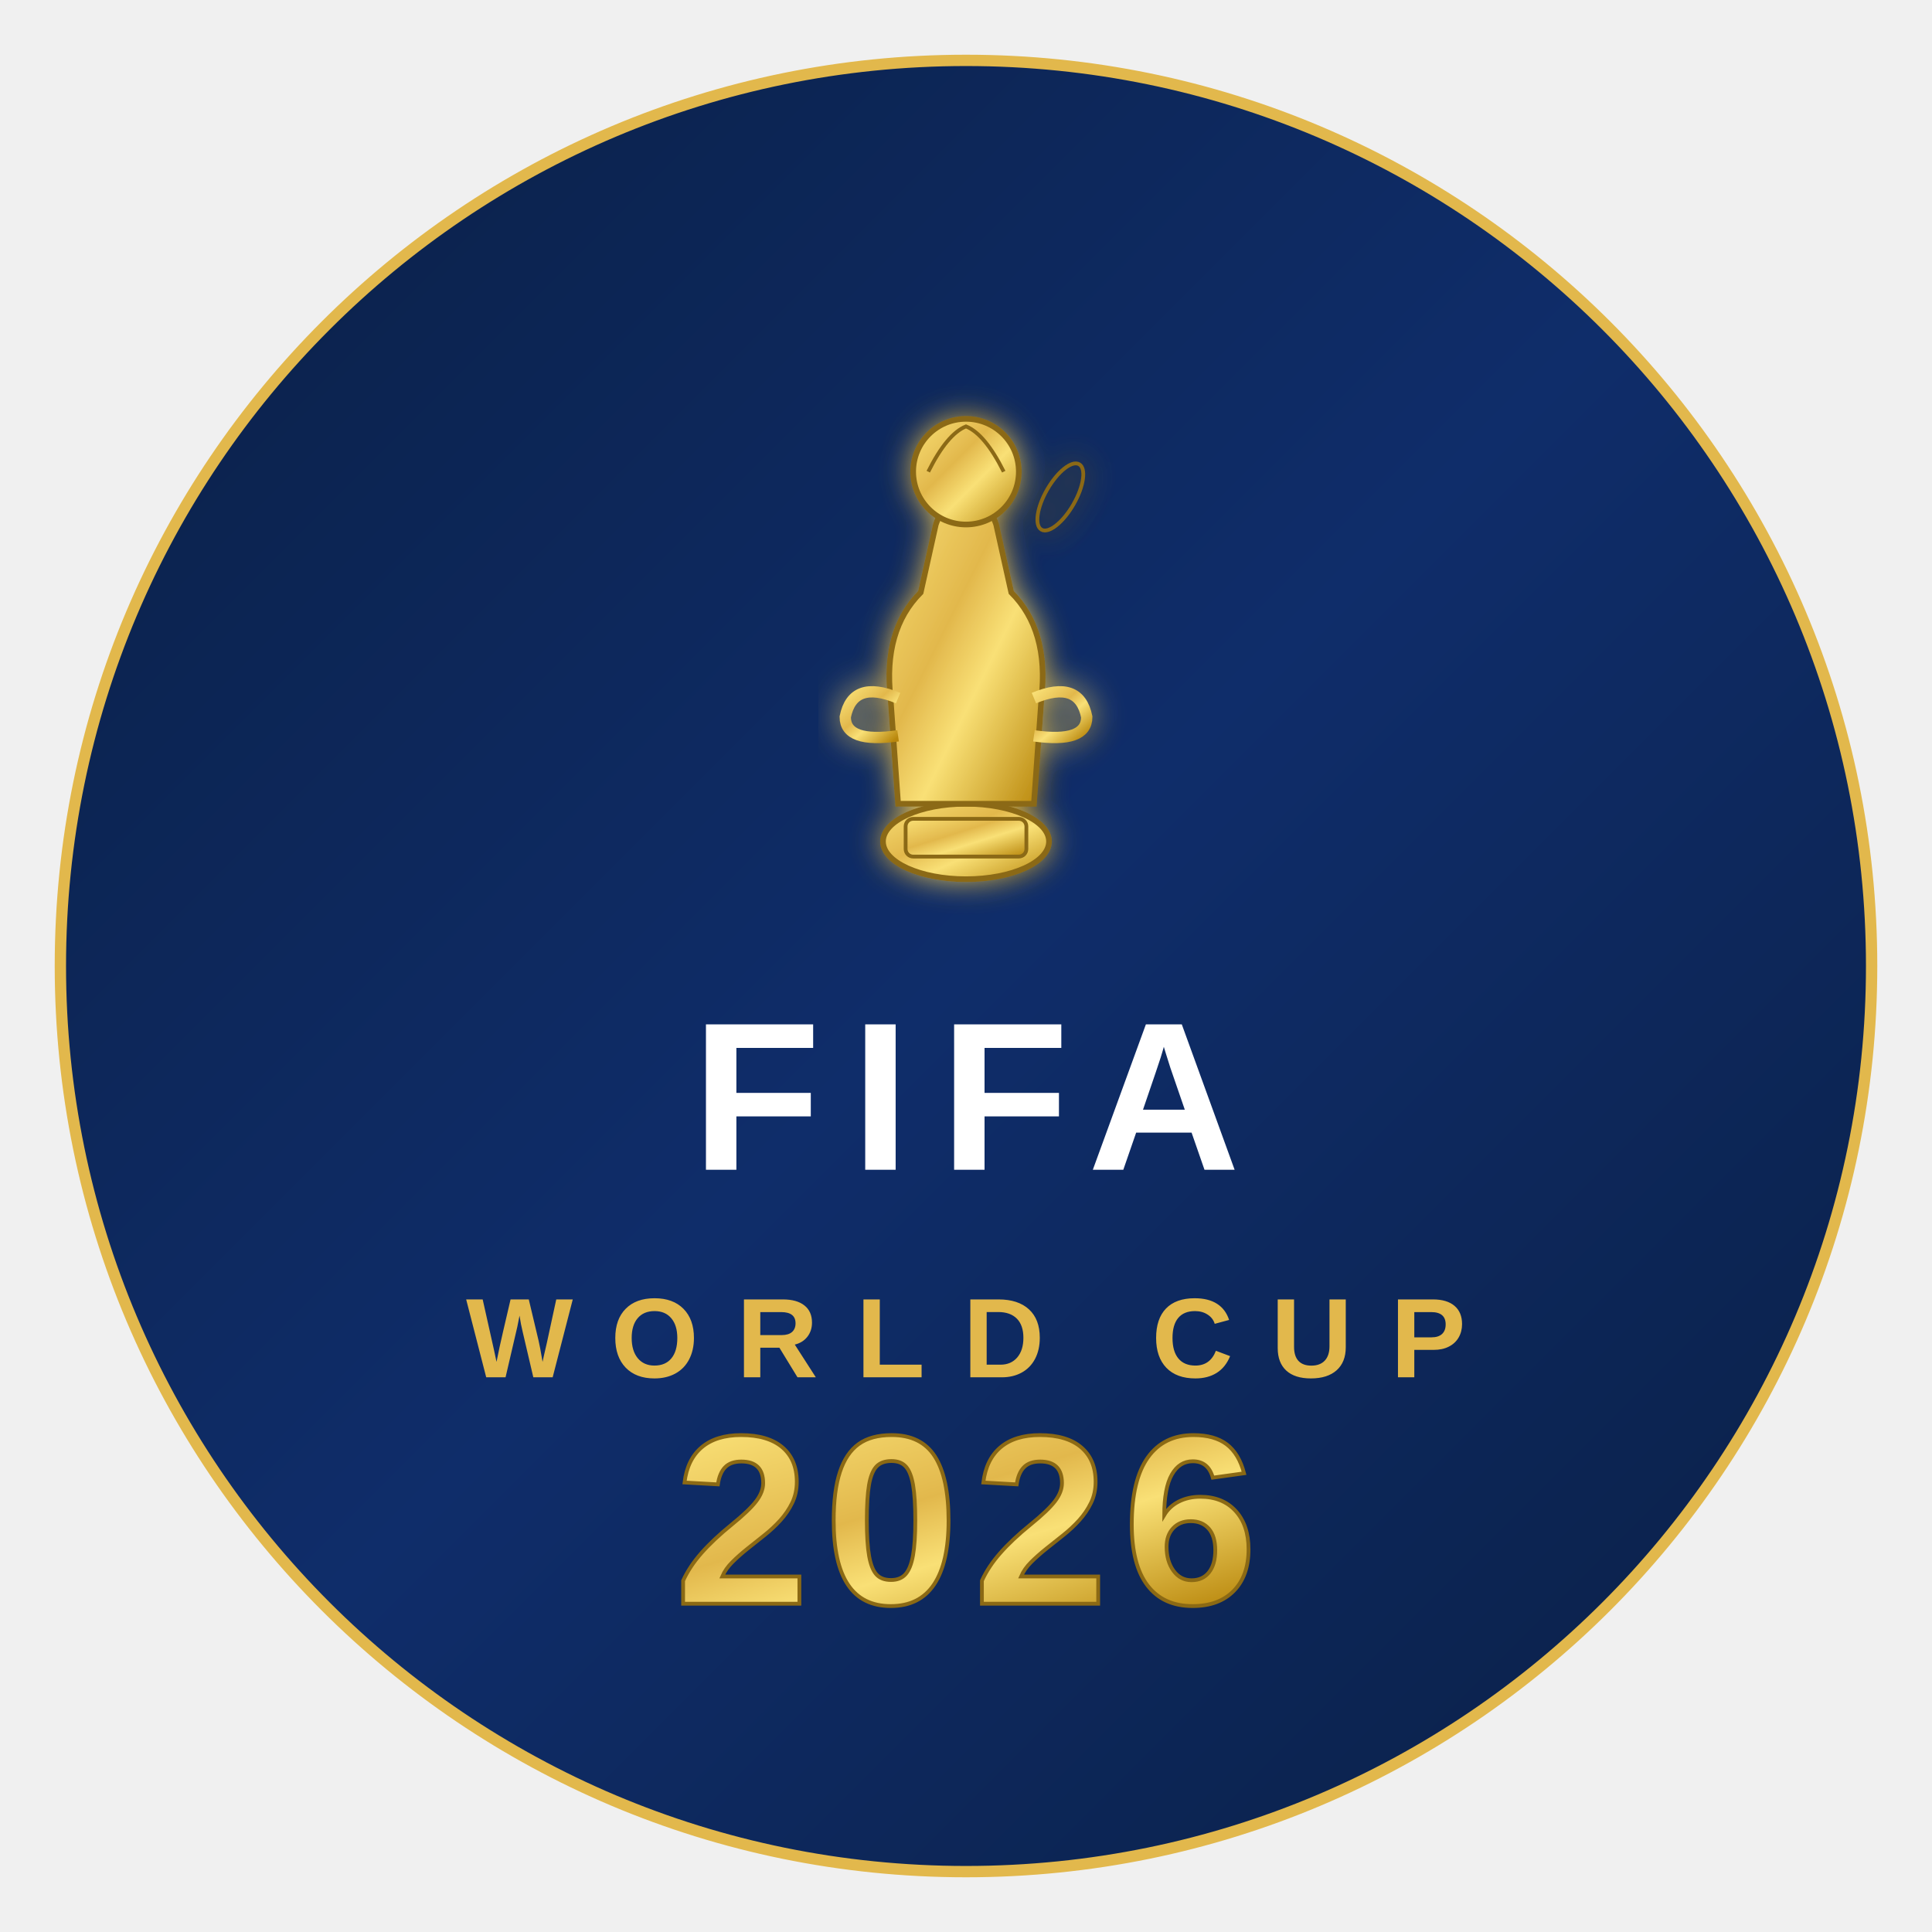
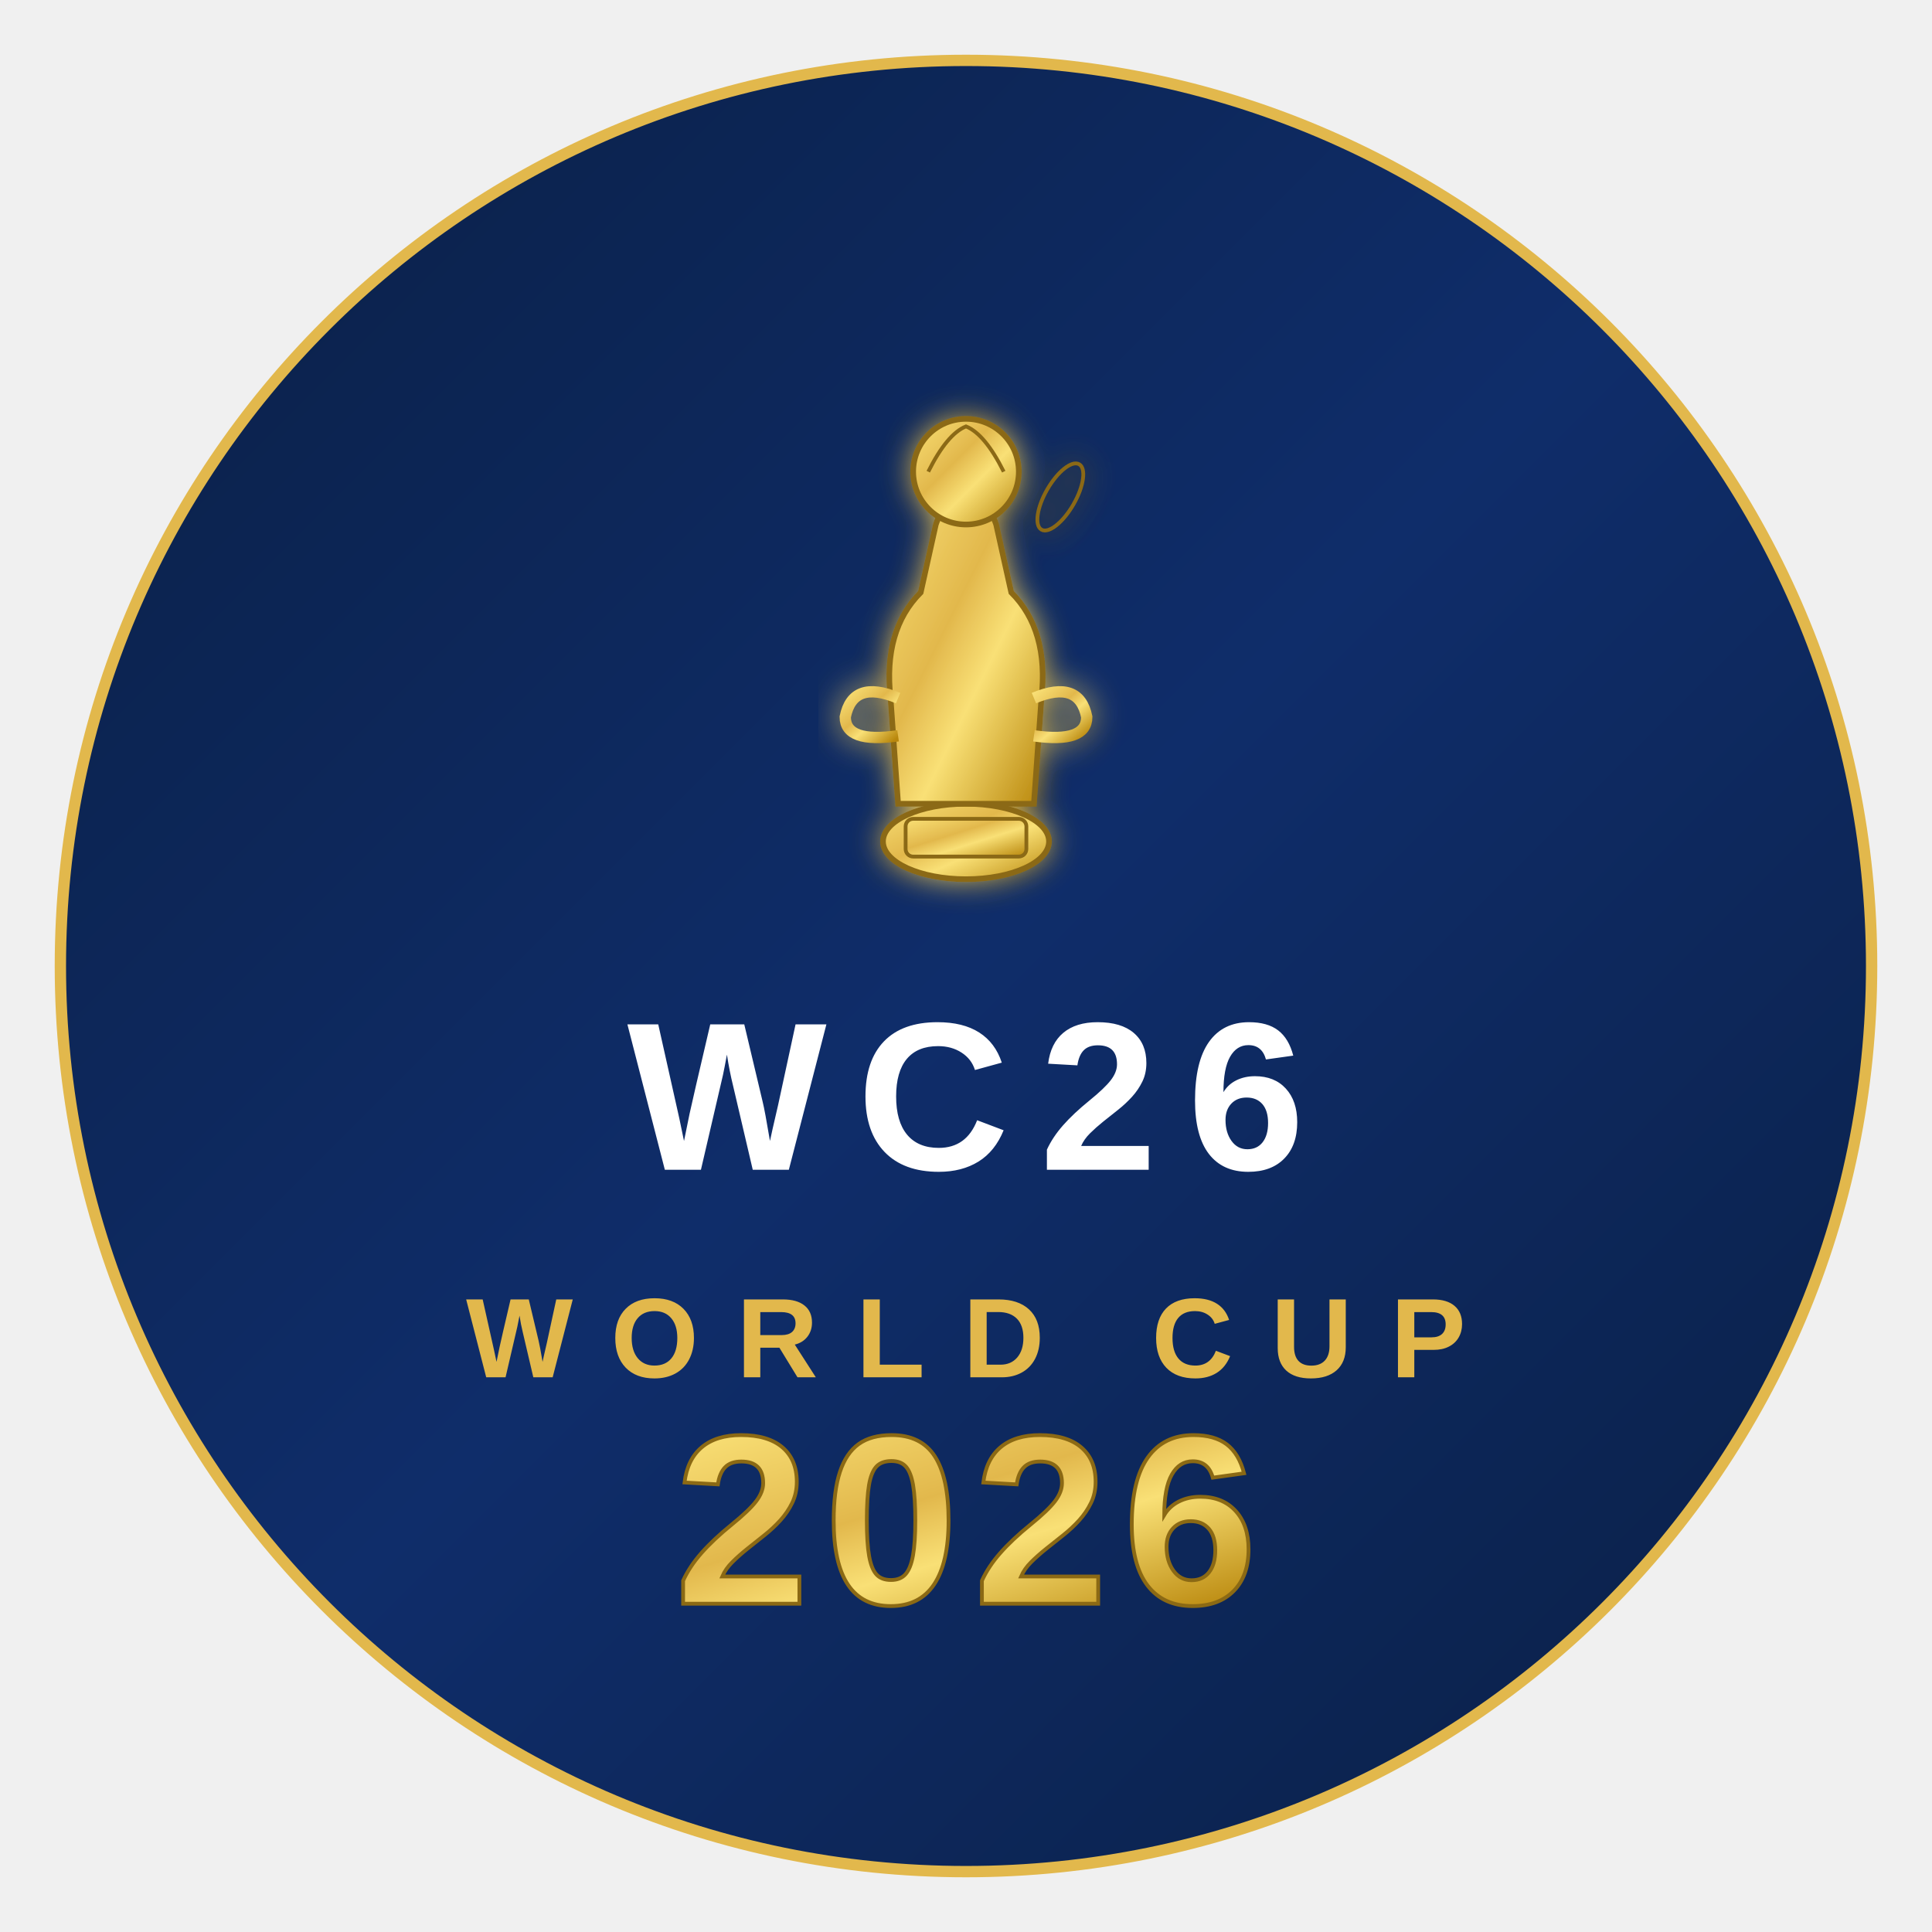
<svg xmlns="http://www.w3.org/2000/svg" viewBox="0 0 512 512">
  <defs>
    <linearGradient id="trophyGold" x1="0%" y1="0%" x2="100%" y2="100%">
      <stop offset="0%" stop-color="#F9E076" />
      <stop offset="40%" stop-color="#E2B84C" />
      <stop offset="60%" stop-color="#F9E076" />
      <stop offset="100%" stop-color="#B8860B" />
    </linearGradient>
    <linearGradient id="navyBlue" x1="0%" y1="0%" x2="100%" y2="100%">
      <stop offset="0%" stop-color="#0A1F44" />
      <stop offset="50%" stop-color="#0F2D6A" />
      <stop offset="100%" stop-color="#0A1F44" />
    </linearGradient>
    <filter id="glow">
      <feGaussianBlur stdDeviation="4" result="blur" />
      <feMerge>
        <feMergeNode in="blur" />
        <feMergeNode in="SourceGraphic" />
      </feMerge>
    </filter>
  </defs>
  <circle cx="256" cy="256" r="240" fill="url(#navyBlue)" stroke="#E2B84C" stroke-width="3" />
  <g transform="translate(256, 175)" filter="url(#glow)">
    <ellipse cx="0" cy="48" rx="22" ry="10" fill="url(#trophyGold)" stroke="#8B6914" stroke-width="1.5" />
    <rect x="-16" y="42" width="32" height="10" rx="2" fill="url(#trophyGold)" stroke="#8B6914" stroke-width="1" />
    <path d="M-18,38 L-20,10 Q-22,-8 -12,-18 L-8,-36 Q-6,-42 0,-44 Q6,-42 8,-36 L12,-18 Q22,-8 20,10 L18,38 Z" fill="url(#trophyGold)" stroke="#8B6914" stroke-width="1.5" />
    <circle cx="0" cy="-50" r="14" fill="url(#trophyGold)" stroke="#8B6914" stroke-width="1.5" />
    <path d="M-10,-50 Q-5,-60 0,-62 Q5,-60 10,-50" fill="none" stroke="#8B6914" stroke-width="1" />
    <ellipse cx="0" cy="-50" rx="4" ry="10" fill="none" stroke="#8B6914" stroke-width="1" transform="rotate(30)" />
    <path d="M-18,10 Q-30,5 -32,15 Q-32,22 -18,20" fill="none" stroke="url(#trophyGold)" stroke-width="3" />
    <path d="M18,10 Q30,5 32,15 Q32,22 18,20" fill="none" stroke="url(#trophyGold)" stroke-width="3" />
  </g>
-   <text x="256" y="310" text-anchor="middle" font-family="Arial, Helvetica, sans-serif" font-weight="900" font-size="56" letter-spacing="8" fill="#FFFFFF">FIFA</text>
+   <text x="256" y="310" text-anchor="middle" font-family="Arial, Helvetica, sans-serif" font-weight="900" font-size="56" letter-spacing="8" fill="#FFFFFF">WC26</text>
  <text x="256" y="365" text-anchor="middle" font-family="Arial, Helvetica, sans-serif" font-weight="600" font-size="30" letter-spacing="10" fill="#E2B84C">WORLD CUP</text>
  <text x="256" y="425" text-anchor="middle" font-family="Arial, Helvetica, sans-serif" font-weight="900" font-size="64" letter-spacing="4" fill="url(#trophyGold)" stroke="#8B6914" stroke-width="1">2026</text>
</svg>
